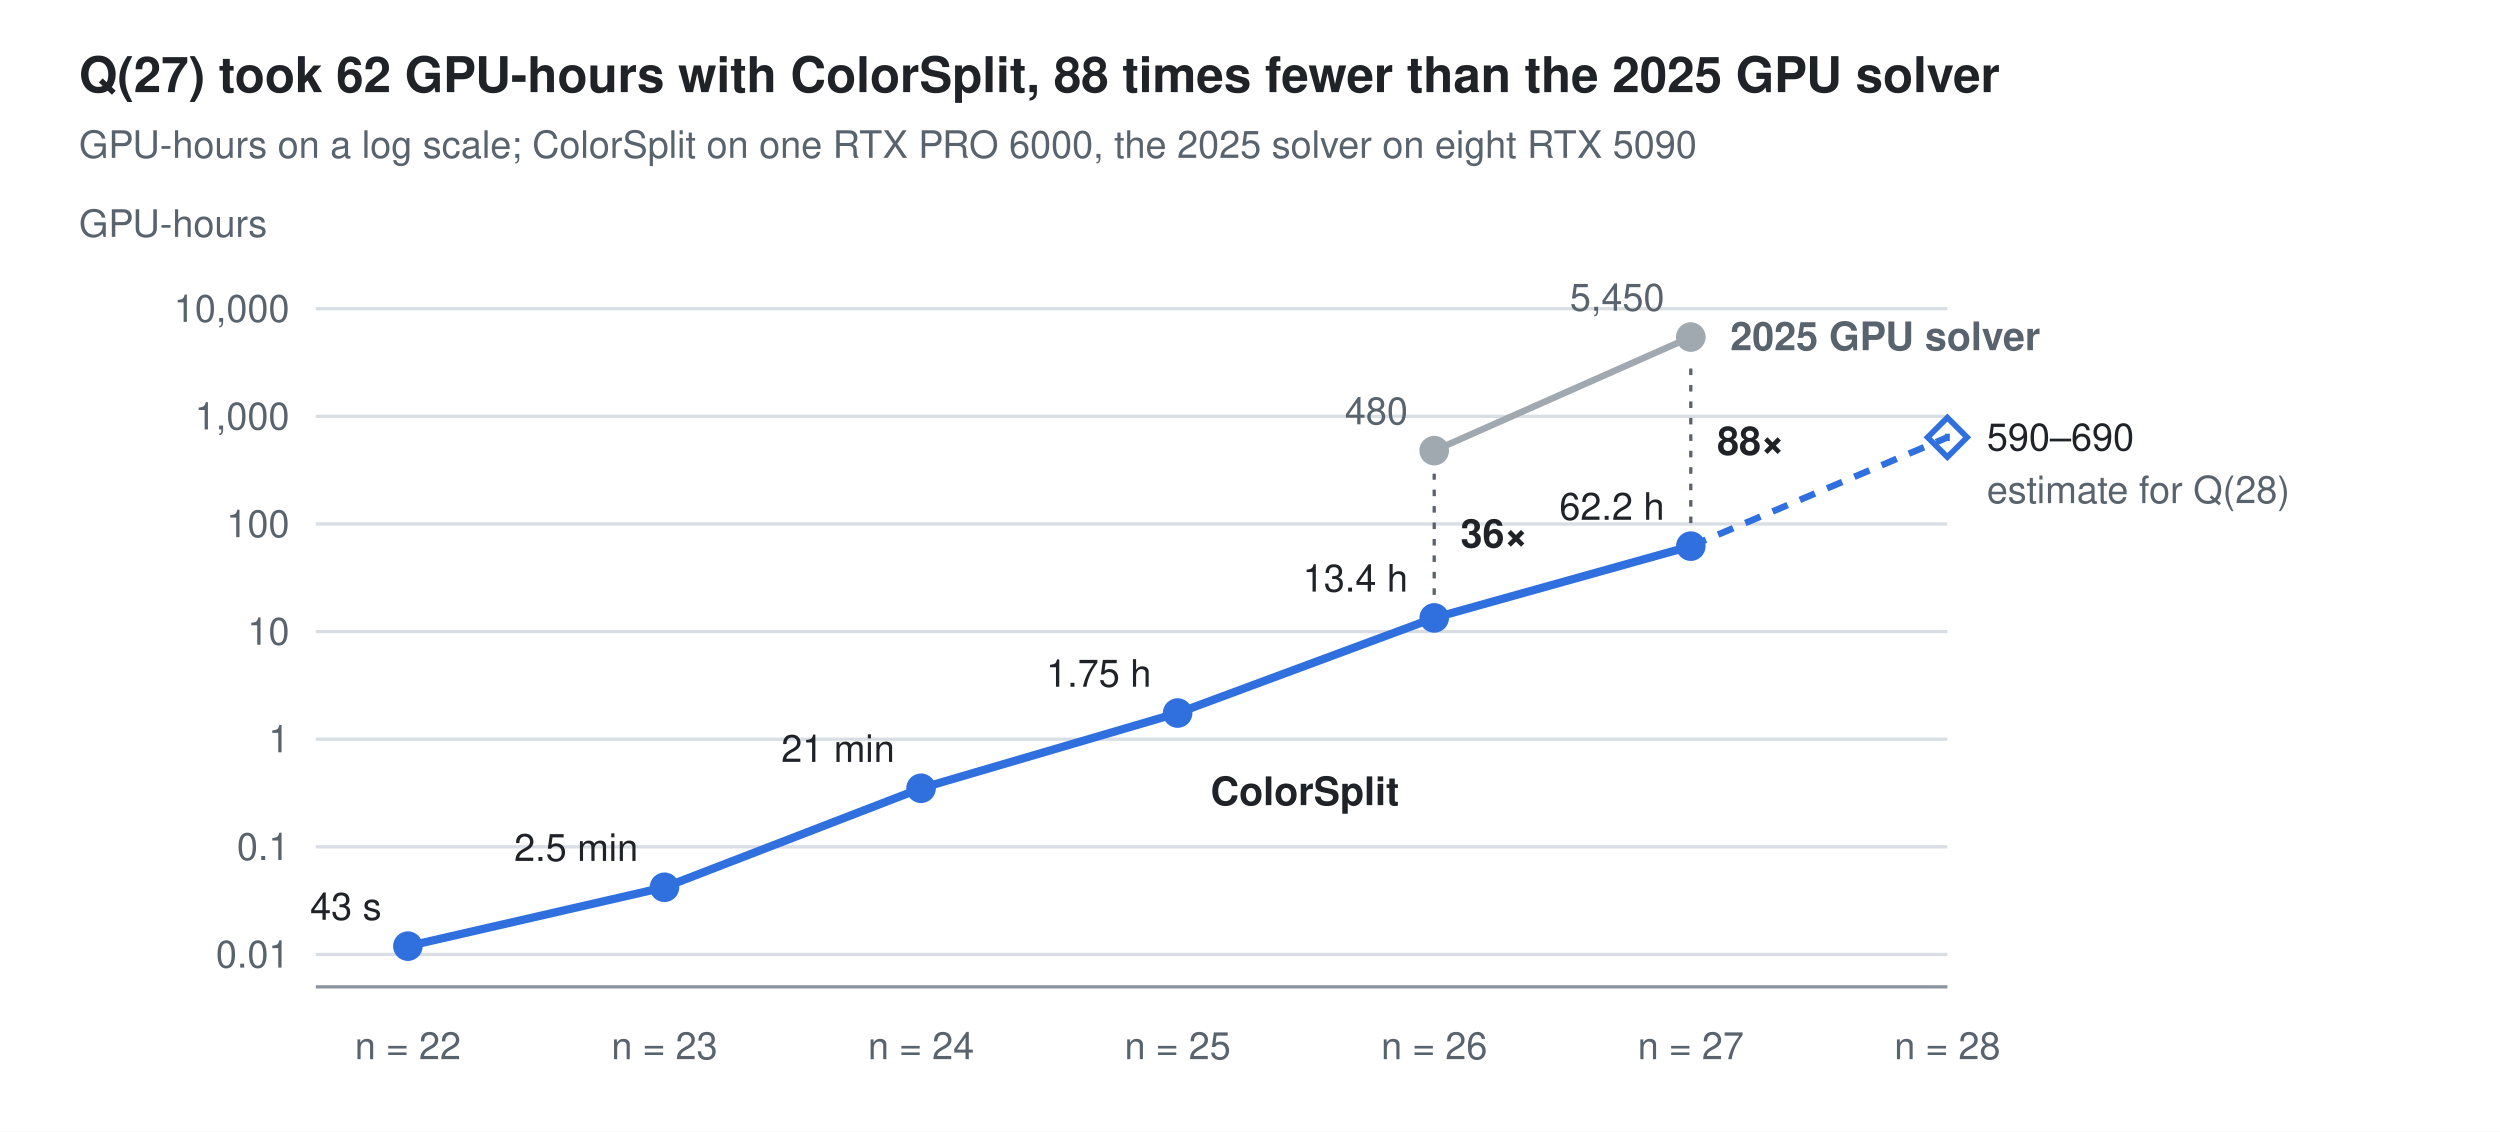
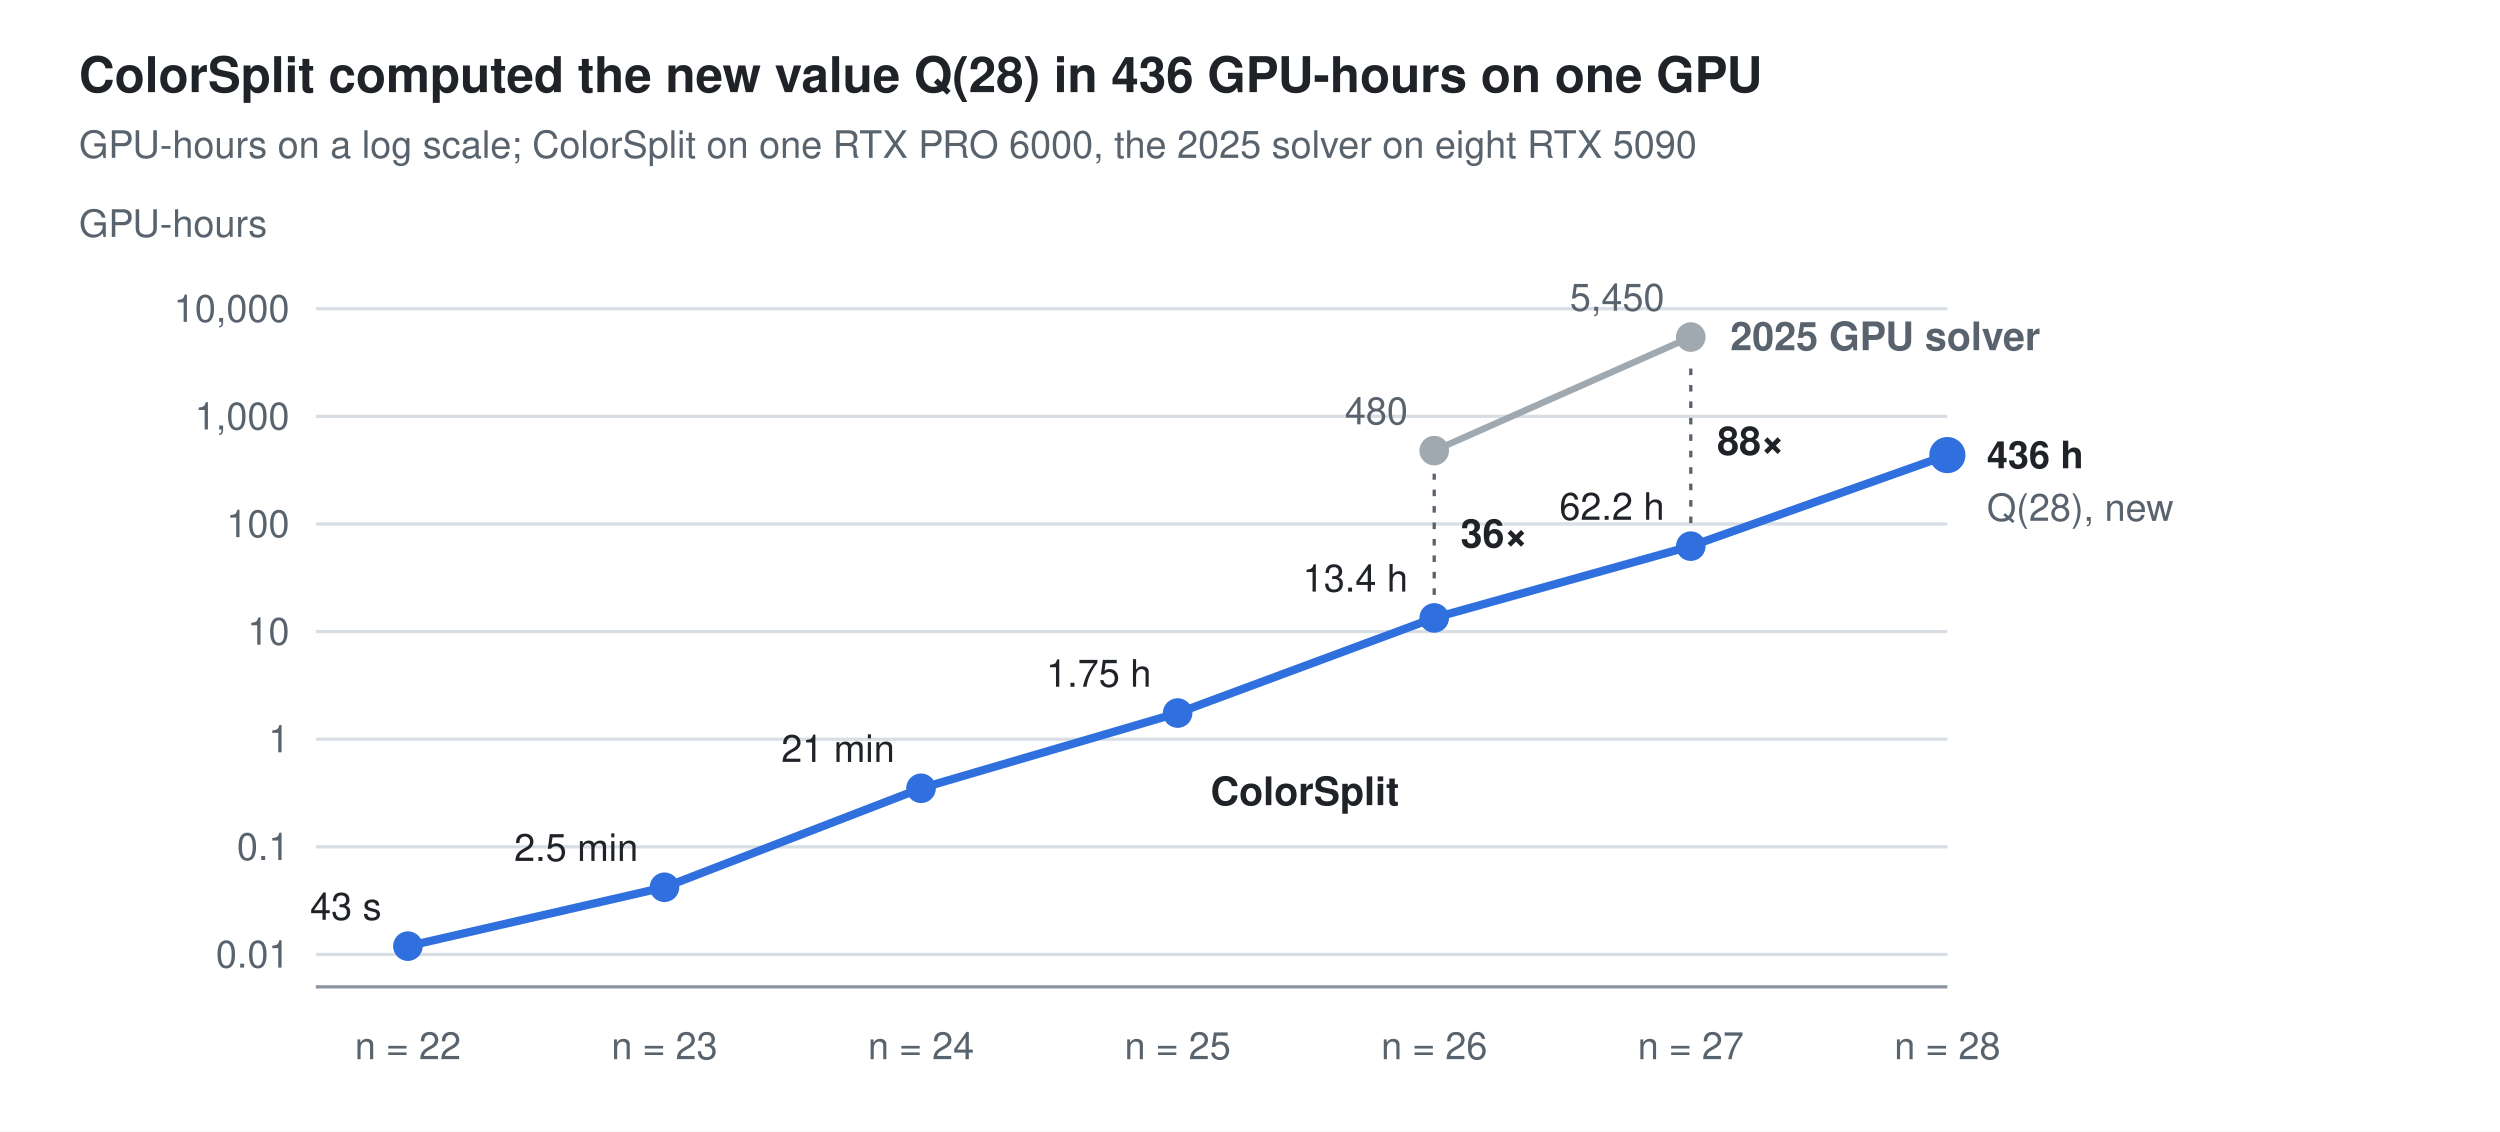
- <svg xmlns="http://www.w3.org/2000/svg" viewBox="0 0 760 344" role="img" aria-label="Q(27) took 62 GPU-hours with ColorSplit, 88 times fewer than the 2025 GPU solver" font-size="12" width="760" height="344" font-family="system-ui, -apple-system, Segoe UI, Helvetica, Arial, sans-serif">
+ <svg xmlns="http://www.w3.org/2000/svg" viewBox="0 0 760 344" role="img" aria-label="ColorSplit computed the new value Q(28) in 436 GPU-hours on one GPU" font-size="12" width="760" height="344" font-family="system-ui, -apple-system, Segoe UI, Helvetica, Arial, sans-serif">
  <rect width="100%" height="100%" fill="#ffffff" />
-   <text x="24" y="28" font-size="15" font-weight="600" fill="#1f2328">Q(27) took 62 GPU-hours with ColorSplit, 88 times fewer than the 2025 GPU solver</text>
+   <text x="24" y="28" font-size="15" font-weight="600" fill="#1f2328">ColorSplit computed the new value Q(28) in 436 GPU-hours on one GPU</text>
  <text x="24" y="48" font-size="11.5" fill="#59636e">GPU-hours on a log scale; ColorSplit on one RTX PRO 6000, the 2025 solver on eight RTX 5090</text>
  <g>
    <g>
      <line x1="96" x2="592" y1="290.151" y2="290.151" stroke="#d8dee4" />
      <text x="88" y="294.151" text-anchor="end" font-size="11.5" fill="#59636e">0.01</text>
    </g>
    <g>
      <line x1="96" x2="592" y1="257.434" y2="257.434" stroke="#d8dee4" />
      <text x="88" y="261.434" text-anchor="end" font-size="11.5" fill="#59636e">0.1</text>
    </g>
    <g>
      <line x1="96" x2="592" y1="224.717" y2="224.717" stroke="#d8dee4" />
      <text x="88" y="228.717" text-anchor="end" font-size="11.5" fill="#59636e">1</text>
    </g>
    <g>
      <line x1="96" x2="592" y1="192" y2="192" stroke="#d8dee4" />
      <text x="88" y="196" text-anchor="end" font-size="11.5" fill="#59636e">10</text>
    </g>
    <g>
      <line x1="96" x2="592" y1="159.283" y2="159.283" stroke="#d8dee4" />
      <text x="88" y="163.283" text-anchor="end" font-size="11.5" fill="#59636e">100</text>
    </g>
    <g>
      <line x1="96" x2="592" y1="126.566" y2="126.566" stroke="#d8dee4" />
      <text x="88" y="130.566" text-anchor="end" font-size="11.5" fill="#59636e">1,000</text>
    </g>
    <g>
      <line x1="96" x2="592" y1="93.849" y2="93.849" stroke="#d8dee4" />
      <text x="88" y="97.849" text-anchor="end" font-size="11.5" fill="#59636e">10,000</text>
    </g>
    <text x="24" y="72" font-size="11.5" fill="#59636e">GPU-hours</text>
  </g>
  <g>
    <line x1="96" x2="592" y1="300" y2="300" stroke="#8c959f" />
    <text x="124" y="322" text-anchor="middle" font-size="11.5" fill="#59636e">n = 22</text>
    <text x="202" y="322" text-anchor="middle" font-size="11.5" fill="#59636e">n = 23</text>
    <text x="280" y="322" text-anchor="middle" font-size="11.5" fill="#59636e">n = 24</text>
    <text x="358" y="322" text-anchor="middle" font-size="11.5" fill="#59636e">n = 25</text>
    <text x="436" y="322" text-anchor="middle" font-size="11.5" fill="#59636e">n = 26</text>
    <text x="514" y="322" text-anchor="middle" font-size="11.5" fill="#59636e">n = 27</text>
    <text x="592" y="322" text-anchor="middle" font-size="11.5" fill="#59636e">n = 28</text>
  </g>
  <g>
    <path d="M436 136.995L514 102.466" fill="none" stroke="#a0a8b0" stroke-width="2" />
    <g>
      <circle cx="436" cy="136.995" r="4.5" fill="#a0a8b0" />
      <text x="428" y="128.995" text-anchor="end" font-size="11.5" fill="#59636e">480</text>
    </g>
    <g>
      <circle cx="514" cy="102.466" r="4.5" fill="#a0a8b0" />
      <text x="506" y="94.466" text-anchor="end" font-size="11.5" fill="#59636e">5,450</text>
    </g>
    <text x="526" y="106.466" font-size="12" font-weight="600" fill="#59636e">2025 GPU solver</text>
  </g>
  <g>
    <path d="M124 287.627L202 269.732L280 239.634L358 216.766L436 187.842L514 166.03" fill="none" stroke="#2f6fde" stroke-width="2.5" />
-     <path d="M514 166.03L592 132.951" fill="none" stroke="#2f6fde" stroke-width="2" stroke-dasharray="5 4" />
+     <path d="M514 166.03L592 138.348" fill="none" stroke="#2f6fde" stroke-width="2.5" />
    <g>
      <circle cx="124" cy="287.627" r="4.5" fill="#2f6fde" />
      <text x="116" y="279.627" text-anchor="end" font-size="11.5" fill="#1f2328">43 s</text>
    </g>
    <g>
      <circle cx="202" cy="269.732" r="4.5" fill="#2f6fde" />
      <text x="194" y="261.732" text-anchor="end" font-size="11.5" fill="#1f2328">2.5 min</text>
    </g>
    <g>
      <circle cx="280" cy="239.634" r="4.5" fill="#2f6fde" />
      <text x="272" y="231.634" text-anchor="end" font-size="11.5" fill="#1f2328">21 min</text>
    </g>
    <g>
      <circle cx="358" cy="216.766" r="4.5" fill="#2f6fde" />
      <text x="350" y="208.766" text-anchor="end" font-size="11.5" fill="#1f2328">1.75 h</text>
    </g>
    <g>
      <circle cx="436" cy="187.842" r="4.5" fill="#2f6fde" />
      <text x="428" y="179.842" text-anchor="end" font-size="11.5" fill="#1f2328">13.4 h</text>
    </g>
    <g>
      <circle cx="514" cy="166.03" r="4.5" fill="#2f6fde" />
      <text x="506" y="158.03" text-anchor="end" font-size="11.5" fill="#1f2328">62.2 h</text>
    </g>
    <text x="368" y="244.766" font-size="12" font-weight="600" fill="#1f2328">ColorSplit</text>
  </g>
  <g>
-     <line x1="592" x2="592" y1="134.063" y2="131.838" stroke="#2f6fde" stroke-width="1.5" />
-     <path d="M592 126.951l6 6l-6 6l-6 -6z" fill="none" stroke="#2f6fde" stroke-width="1.75" />
-     <text x="604" y="136.951" font-size="11.5" fill="#1f2328">590–690</text>
-     <text x="604" y="152.951" font-size="11.5" fill="#59636e">estimate for Q(28)</text>
+     <circle cx="592" cy="138.348" r="5.5" fill="#2f6fde" />
+     <text x="604" y="142.348" font-size="11.5" font-weight="600" fill="#1f2328">436 h</text>
+     <text x="604" y="158.348" font-size="11.5" fill="#59636e">Q(28), new</text>
  </g>
  <g stroke="#59636e" stroke-width="1" stroke-dasharray="2 3">
    <line x1="436" x2="436" y1="180.842" y2="143.995" />
    <line x1="514" x2="514" y1="159.03" y2="109.466" />
  </g>
  <text x="444" y="166.418" font-size="12" font-weight="600" fill="#1f2328">36×</text>
  <text x="522" y="138.248" font-size="12" font-weight="600" fill="#1f2328">88×</text>
</svg>
